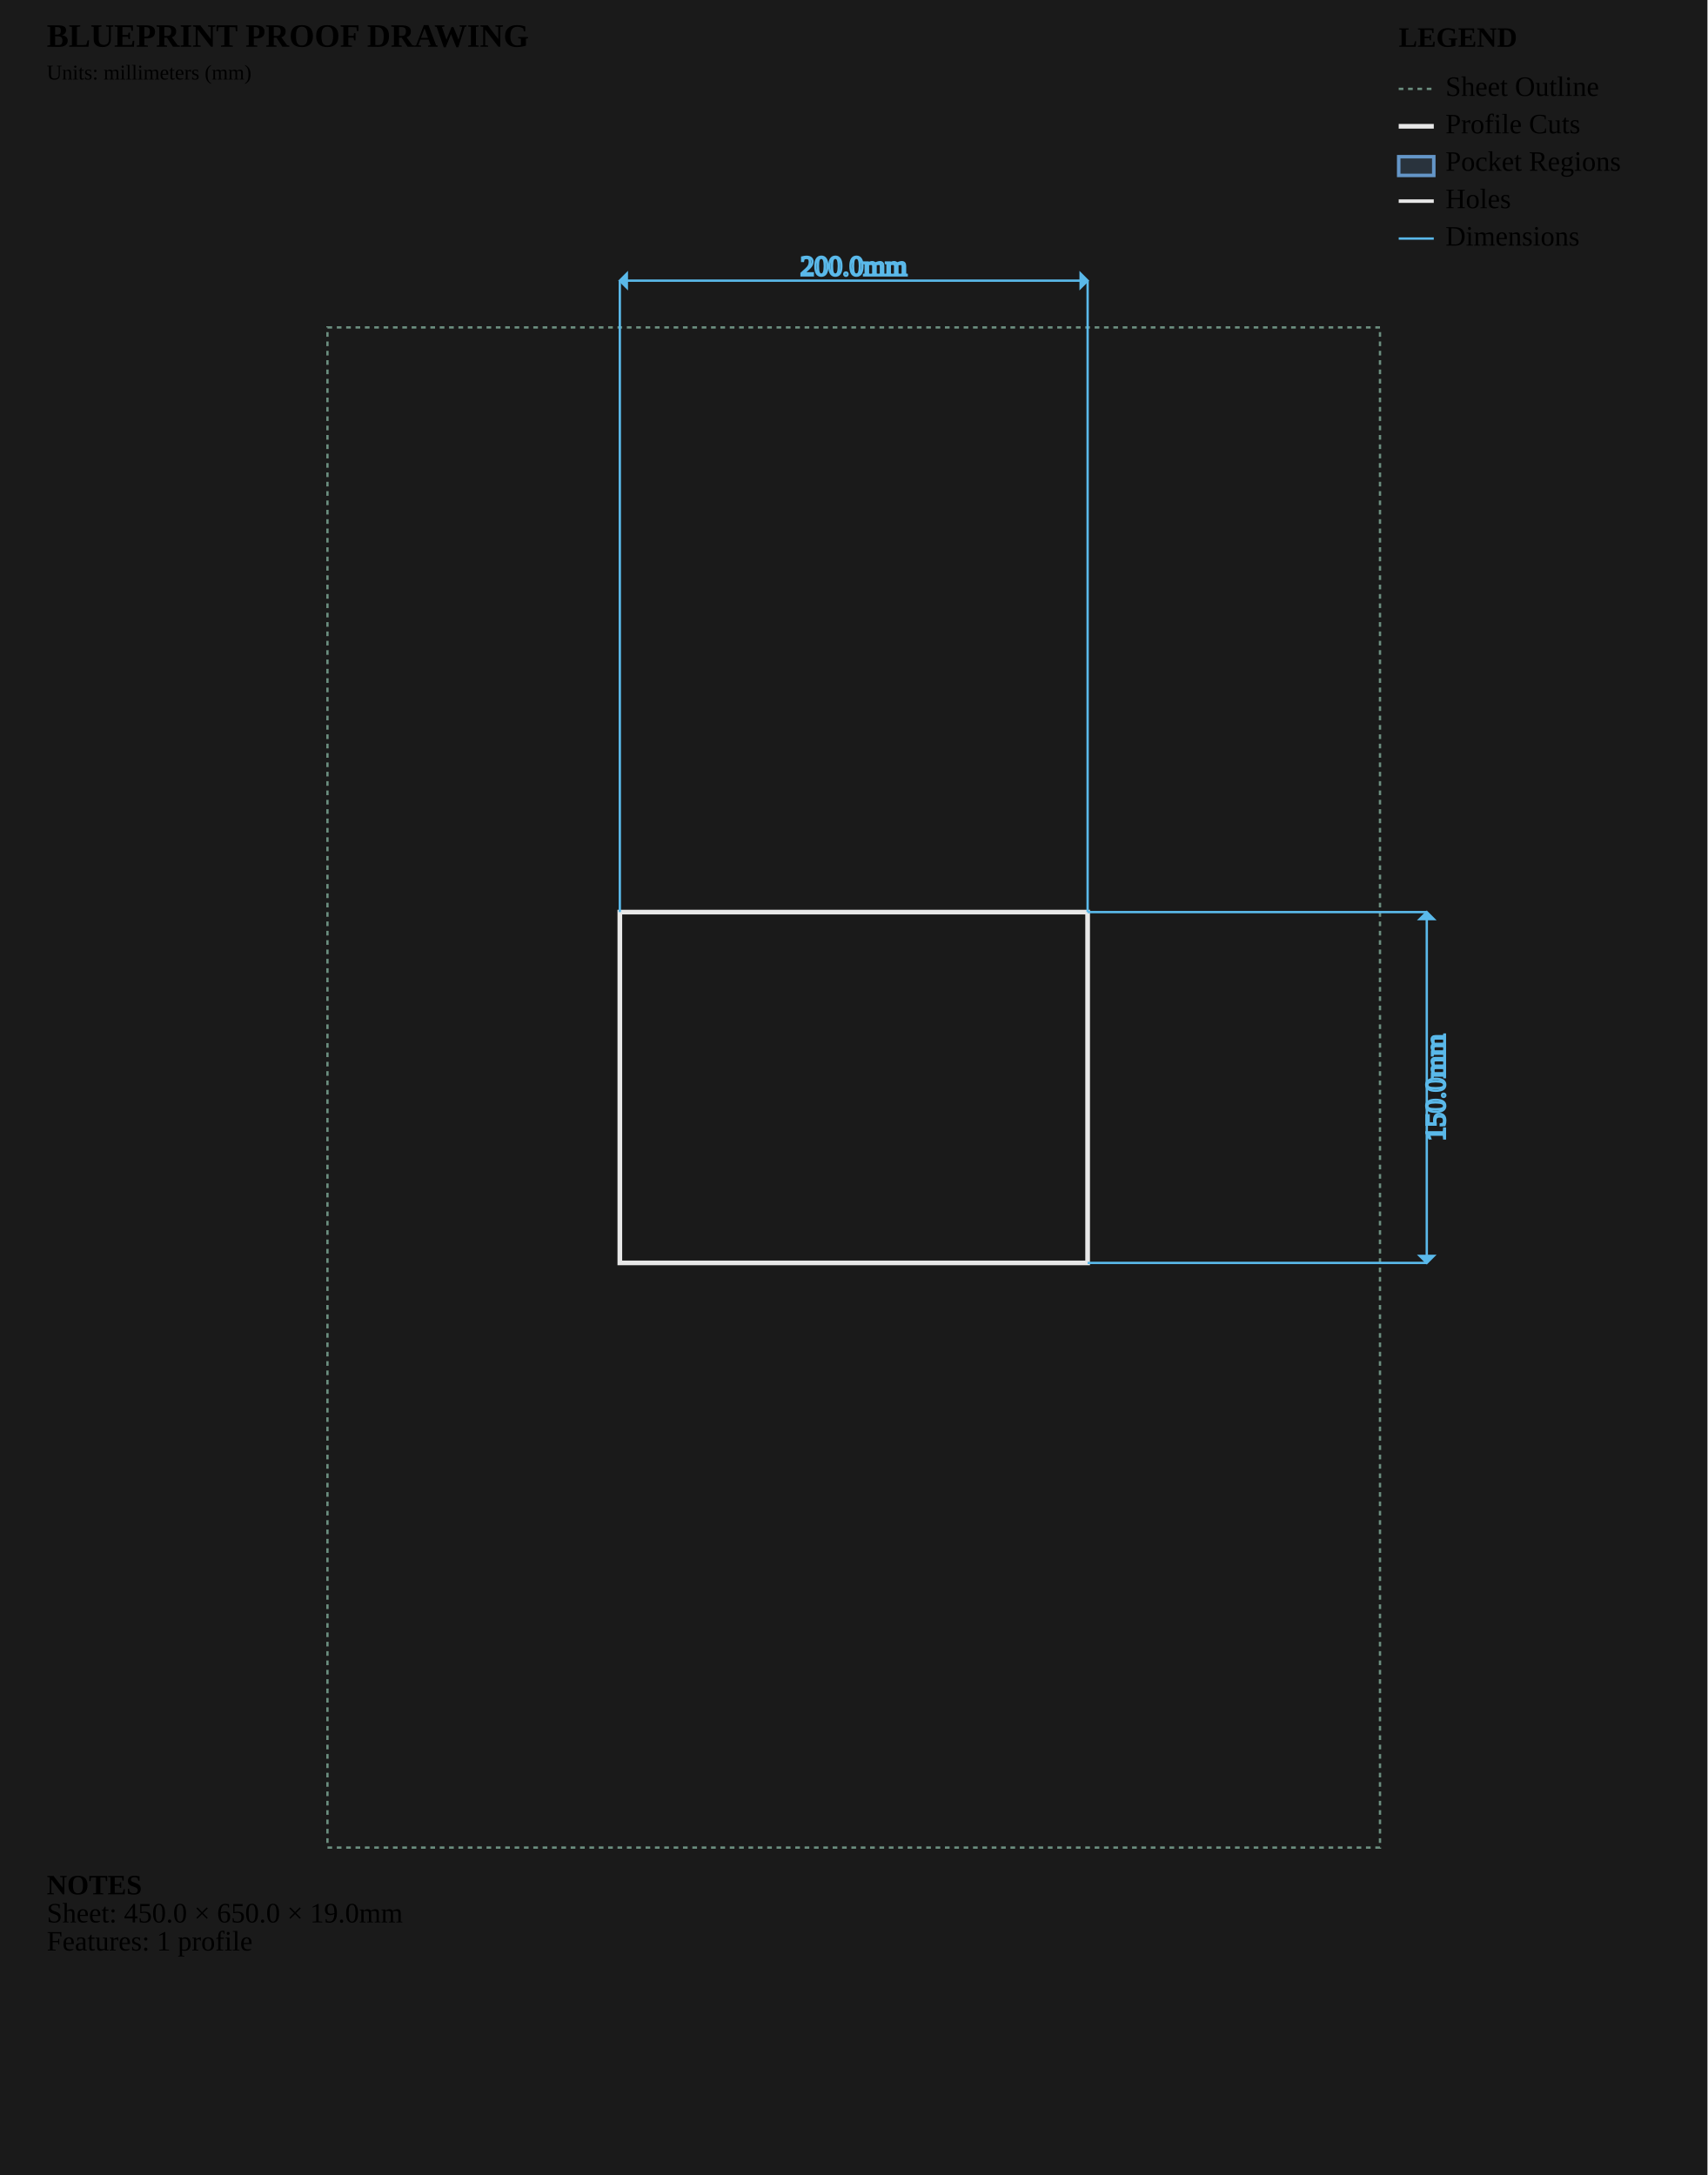
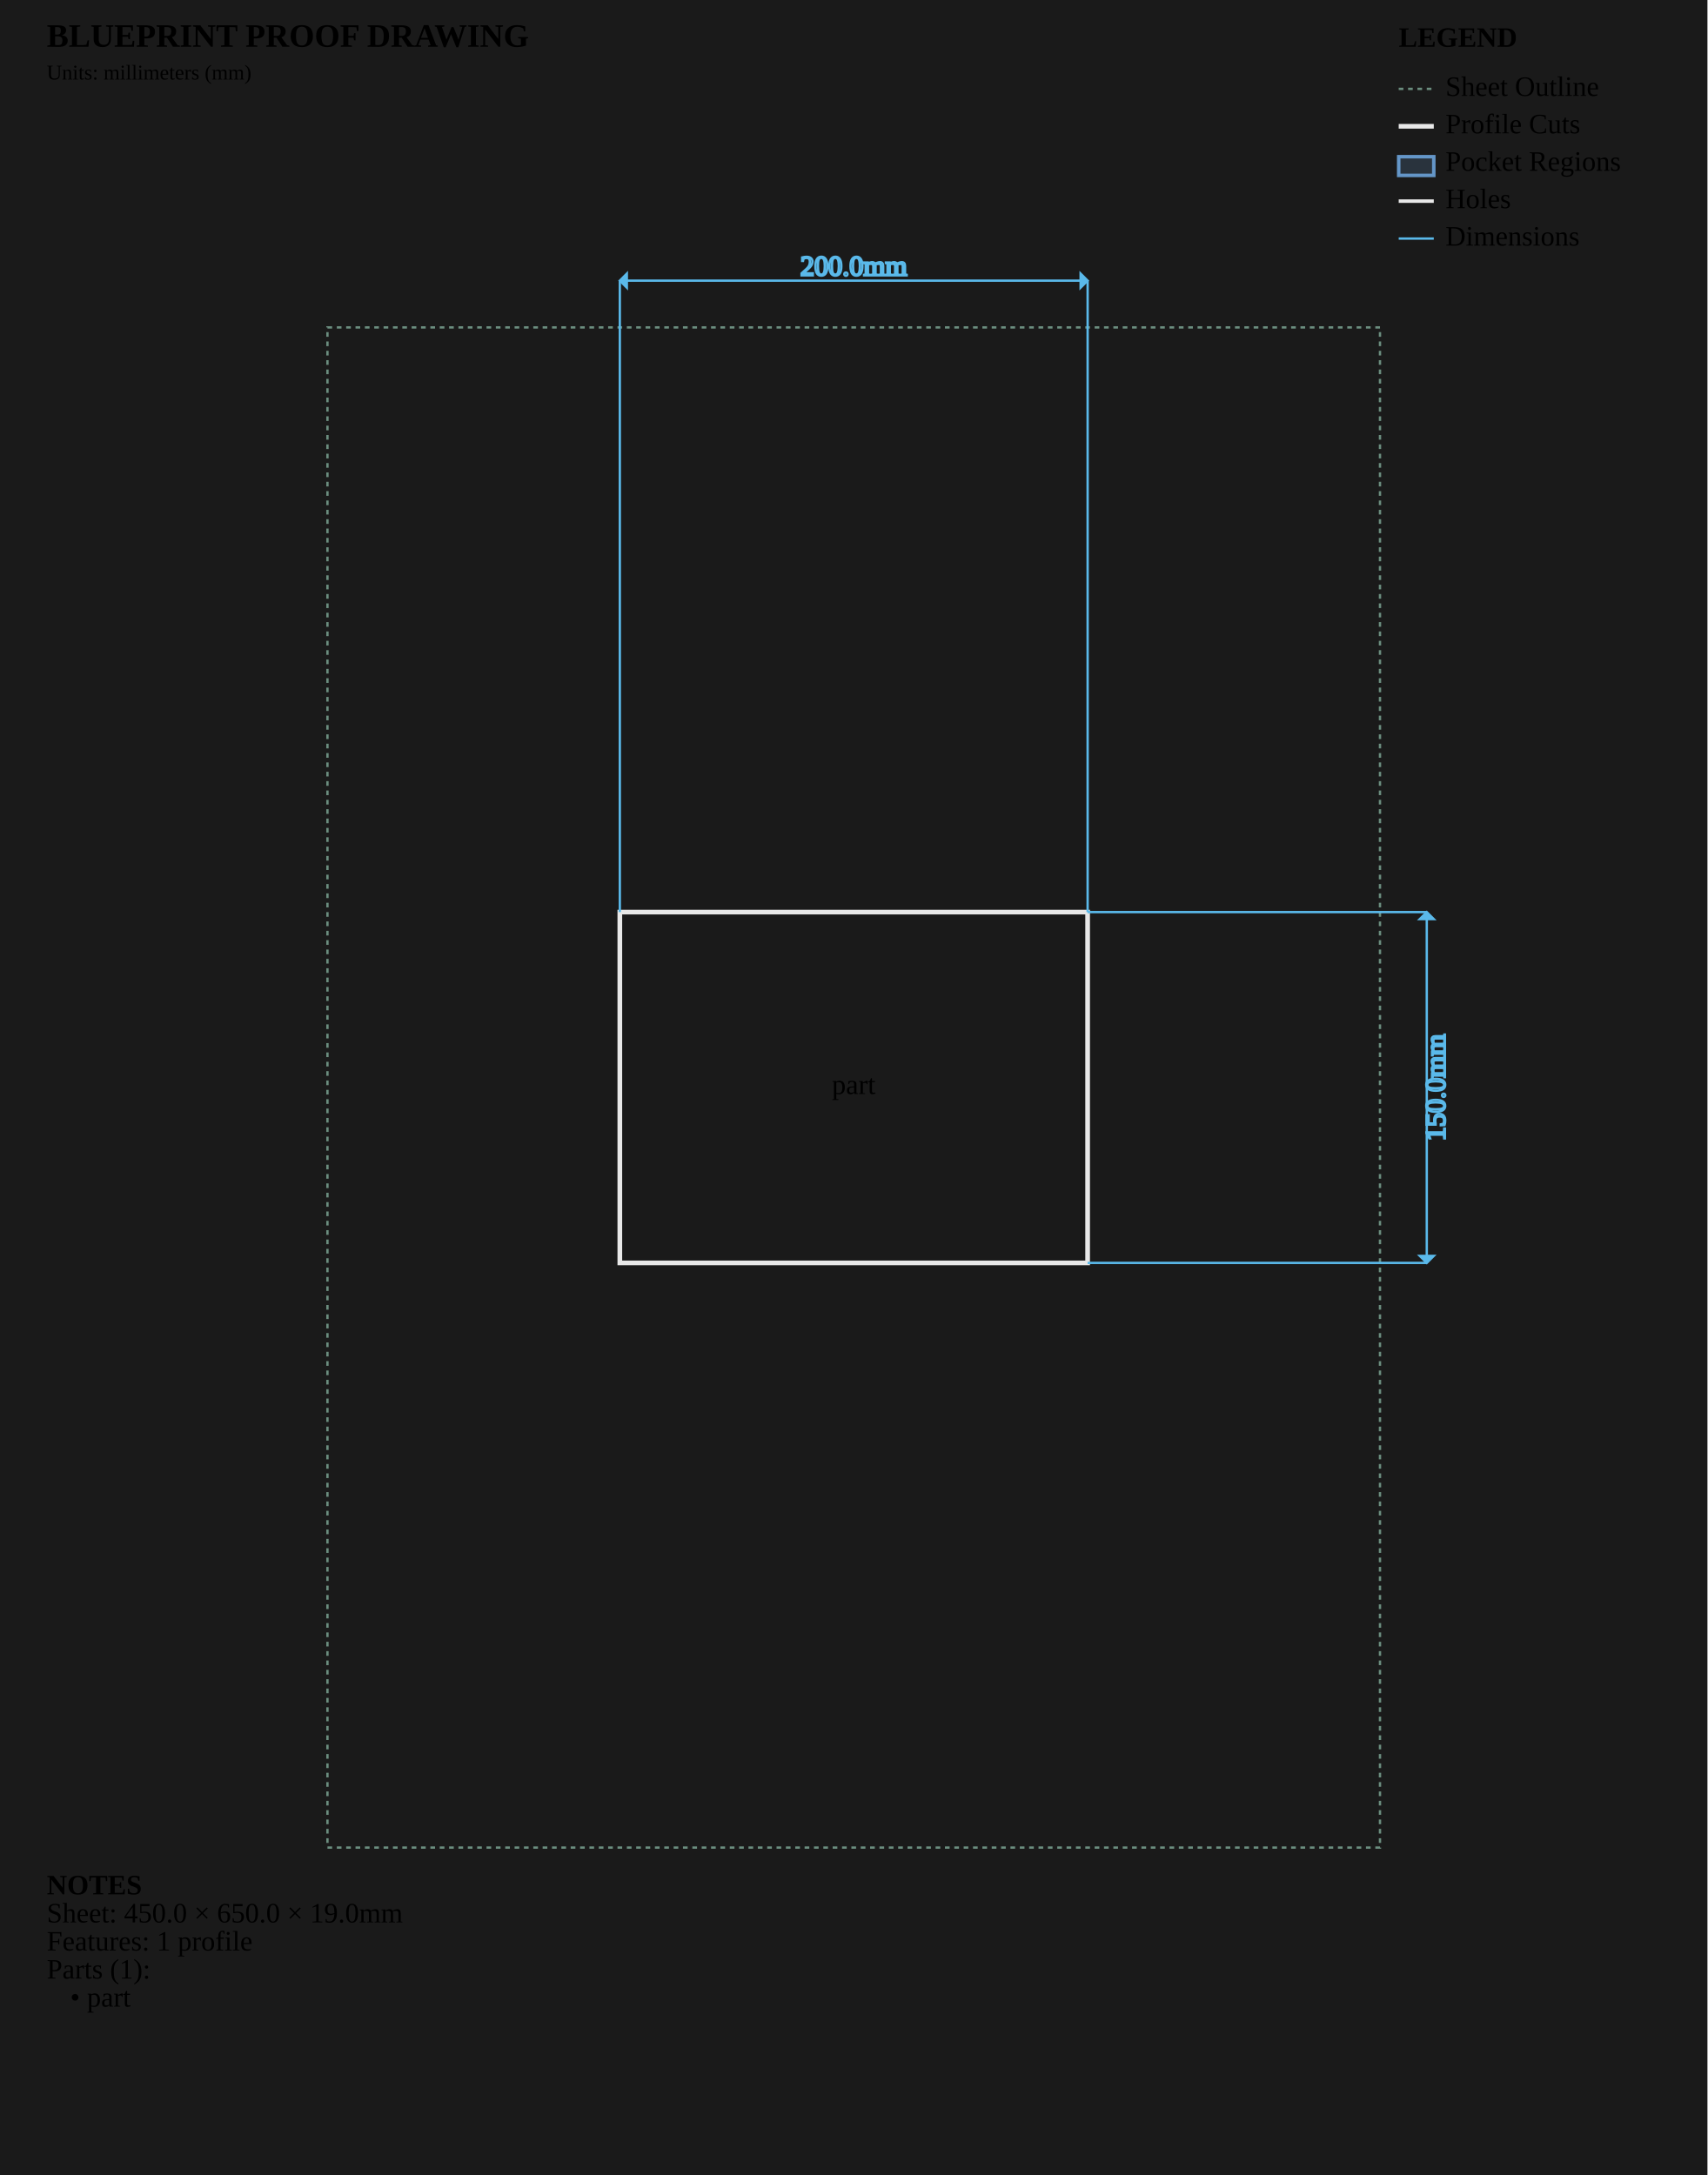
<svg xmlns="http://www.w3.org/2000/svg" viewBox="0 0 730.0 930.0" width="730.0mm" height="930.0mm">
  <style>
        .sheet-outline { stroke: #6b8e7f; stroke-width: 1; fill: none; stroke-dasharray: 2,2; }
        .profile-cuts { stroke: #e8e8e8; stroke-width: 2; fill: none; }
        .pocket-regions { stroke: #6496c8; stroke-width: 1.5; fill: #6496c8; fill-opacity: 0.2; }
        .holes { stroke: #e8e8e8; stroke-width: 1.5; fill: none; }
        .engrave-paths { stroke: #888888; stroke-width: 1; fill: none; stroke-dasharray: 4,4; }
        .construction { stroke: #6b8e7f; stroke-width: 0.5; fill: none; stroke-dasharray: 2,2; }
        .dimensions { stroke: #5ab9ea; stroke-width: 1; fill: none; }
        .dimension-text { fill:
        .gap-dimensions { stroke: #ff9500; stroke-width: 1; fill: none; }
        .gap-text { fill:
        .notes { fill: #cccccc; font-family: monospace; font-size: 10px; }
        .legend { fill: #cccccc; font-family: monospace; font-size: 10px; }
+         .part-label { fill: #ffcc00; font-family: monospace; font-size: 8px; font-weight: bold; }
    </style>
  <rect x="0" y="0" width="730.0" height="930.0" fill="#1a1a1a" />
  <g id="SHEET_OUTLINE" class="sheet-outline">
    <rect x="140" y="140" width="450.0" height="650.0" />
  </g>
  <g id="PROFILE_CUTS" class="profile-cuts">
    <rect x="265.0" y="390.0" width="200.0" height="150.0" />
  </g>
  <g id="POCKET_REGIONS" class="pocket-regions" />
  <g id="ENGRAVE_PATHS" class="engrave-paths" />
  <g id="HOLES" class="holes" />
+   <g id="LABELS" class="labels">
+     <text x="365.0" y="465.0" class="part-label" text-anchor="middle" dominant-baseline="middle">part</text>
+   </g>
  <g id="CONSTRUCTION" class="construction" />
  <g id="DIMENSIONS" class="dimensions">
    <line x1="265.0" y1="390.0" x2="265.0" y2="120.0" stroke="#5ab9ea" stroke-width="1" />
    <line x1="465.0" y1="390.0" x2="465.0" y2="120.0" stroke="#5ab9ea" stroke-width="1" />
    <line x1="265.0" y1="120.0" x2="465.0" y2="120.0" stroke="#5ab9ea" stroke-width="1" />
    <polygon points="265.0,120.0 268.0,117.0 268.0,123.0" fill="#5ab9ea" />
    <polygon points="465.0,120.0 462.0,117.0 462.0,123.0" fill="#5ab9ea" />
    <text x="365.0" y="115.0" class="dimension-text" text-anchor="middle" dominant-baseline="middle">200.0mm</text>
    <line x1="465.0" y1="390.0" x2="610.0" y2="390.0" stroke="#5ab9ea" stroke-width="1" />
    <line x1="465.0" y1="540.0" x2="610.0" y2="540.0" stroke="#5ab9ea" stroke-width="1" />
    <line x1="610.0" y1="390.0" x2="610.0" y2="540.0" stroke="#5ab9ea" stroke-width="1" />
    <polygon points="610.0,390.0 607.0,393.0 613.0,393.0" fill="#5ab9ea" />
    <polygon points="610.0,540.0 607.0,537.0 613.0,537.0" fill="#5ab9ea" />
    <text x="615.0" y="465.0" class="dimension-text" text-anchor="middle" dominant-baseline="middle" transform="rotate(-90 615.0 465.0)">150.0mm</text>
  </g>
  <g id="NOTES" class="notes">
    <text x="20" y="810.0" class="notes" font-weight="bold">NOTES</text>
    <text x="20" y="822.0" class="notes">Sheet: 450.0 × 650.0 × 19.0mm</text>
    <text x="20" y="834.0" class="notes">Features: 1 profile</text>
+     <text x="20" y="846.0" class="notes">Parts (1):</text>
+     <text x="30" y="858.0" class="notes">• part</text>
  </g>
  <g id="TITLE_BLOCK" class="title-block">
    <text x="20" y="20" class="notes" font-weight="bold" font-size="14px">BLUEPRINT PROOF DRAWING</text>
    <text x="20" y="34" class="notes" font-size="9px">Units: millimeters (mm)</text>
  </g>
  <g id="LEGEND" class="legend">
    <text x="598.0" y="20" class="legend" font-weight="bold">LEGEND</text>
    <line x1="598.0" y1="38" x2="613.0" y2="38" stroke="#6b8e7f" stroke-width="1" stroke-dasharray="2,2" />
    <text x="618.0" y="41" class="legend">Sheet Outline</text>
    <line x1="598.0" y1="54" x2="613.0" y2="54" stroke="#e8e8e8" stroke-width="2" />
    <text x="618.0" y="57" class="legend">Profile Cuts</text>
    <rect x="598.0" y="67" width="15.0" height="8" stroke="#6496c8" stroke-width="1.5" fill="#6496c8" fill-opacity="0.2" />
    <text x="618.0" y="73" class="legend">Pocket Regions</text>
    <line x1="598.0" y1="86" x2="613.0" y2="86" stroke="#e8e8e8" stroke-width="1.5" />
    <text x="618.0" y="89" class="legend">Holes</text>
    <line x1="598.0" y1="102" x2="613.0" y2="102" stroke="#5ab9ea" stroke-width="1" />
    <text x="618.0" y="105" class="legend">Dimensions</text>
  </g>
</svg>
